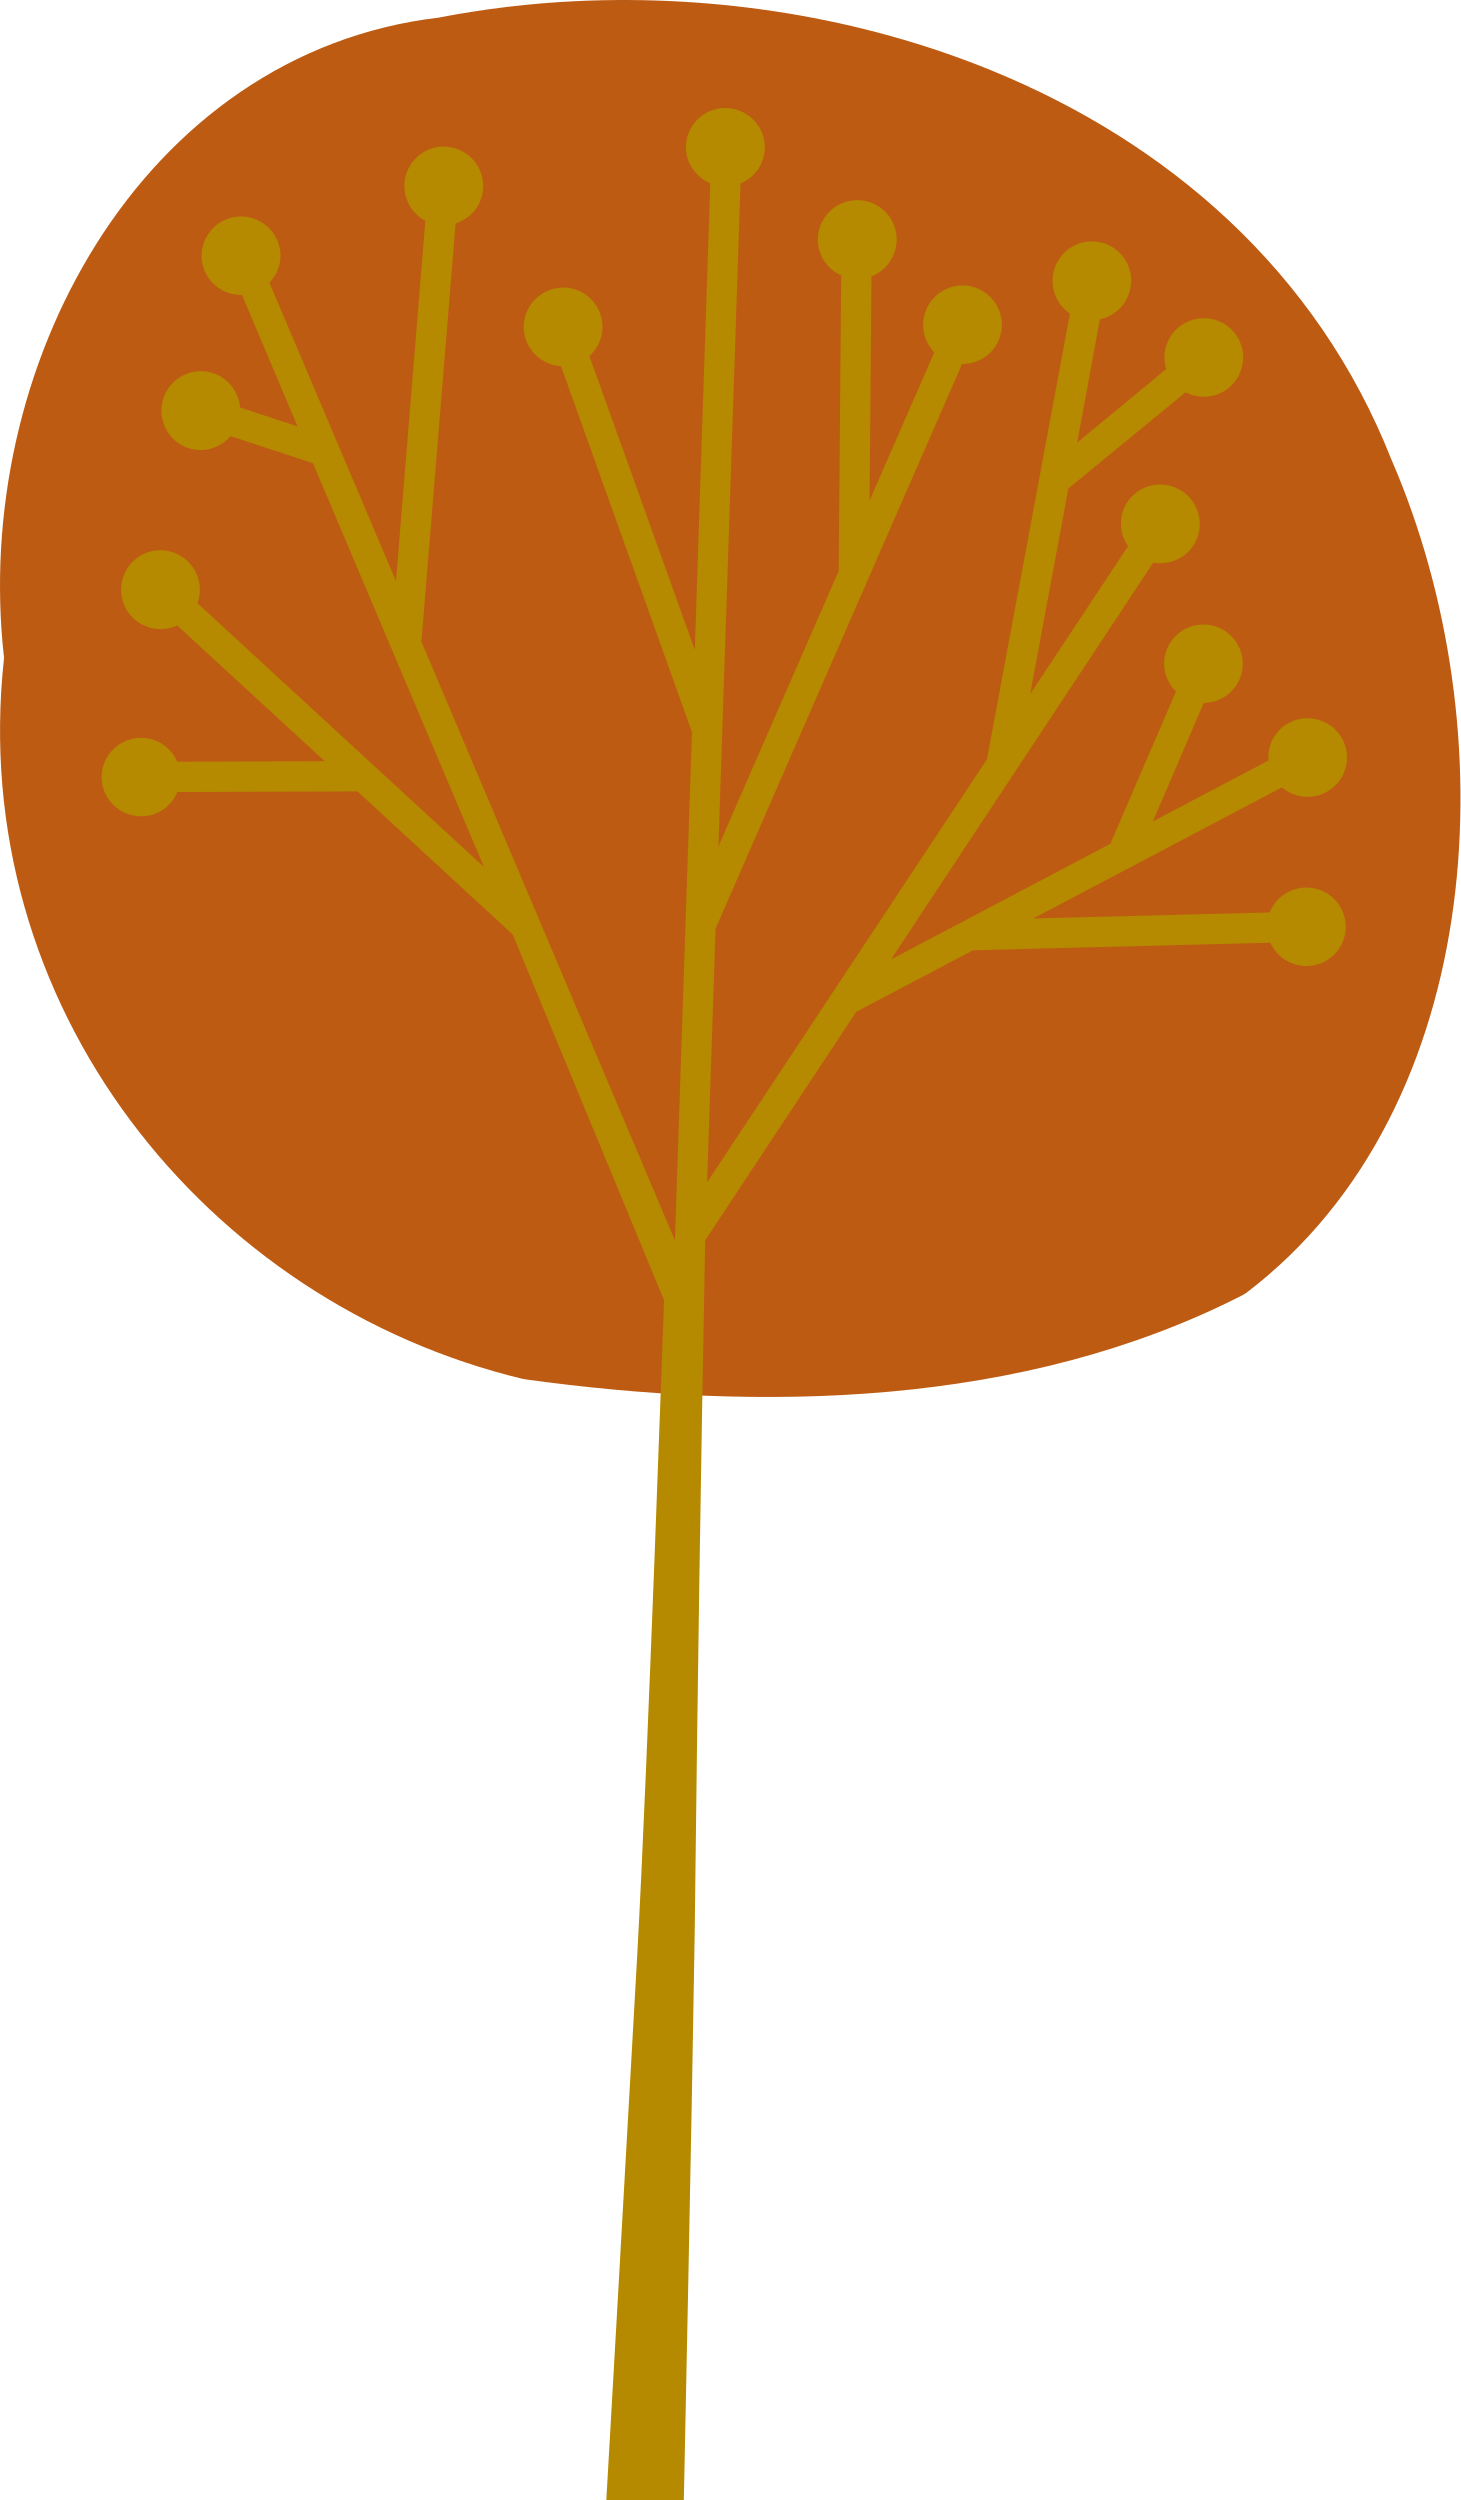
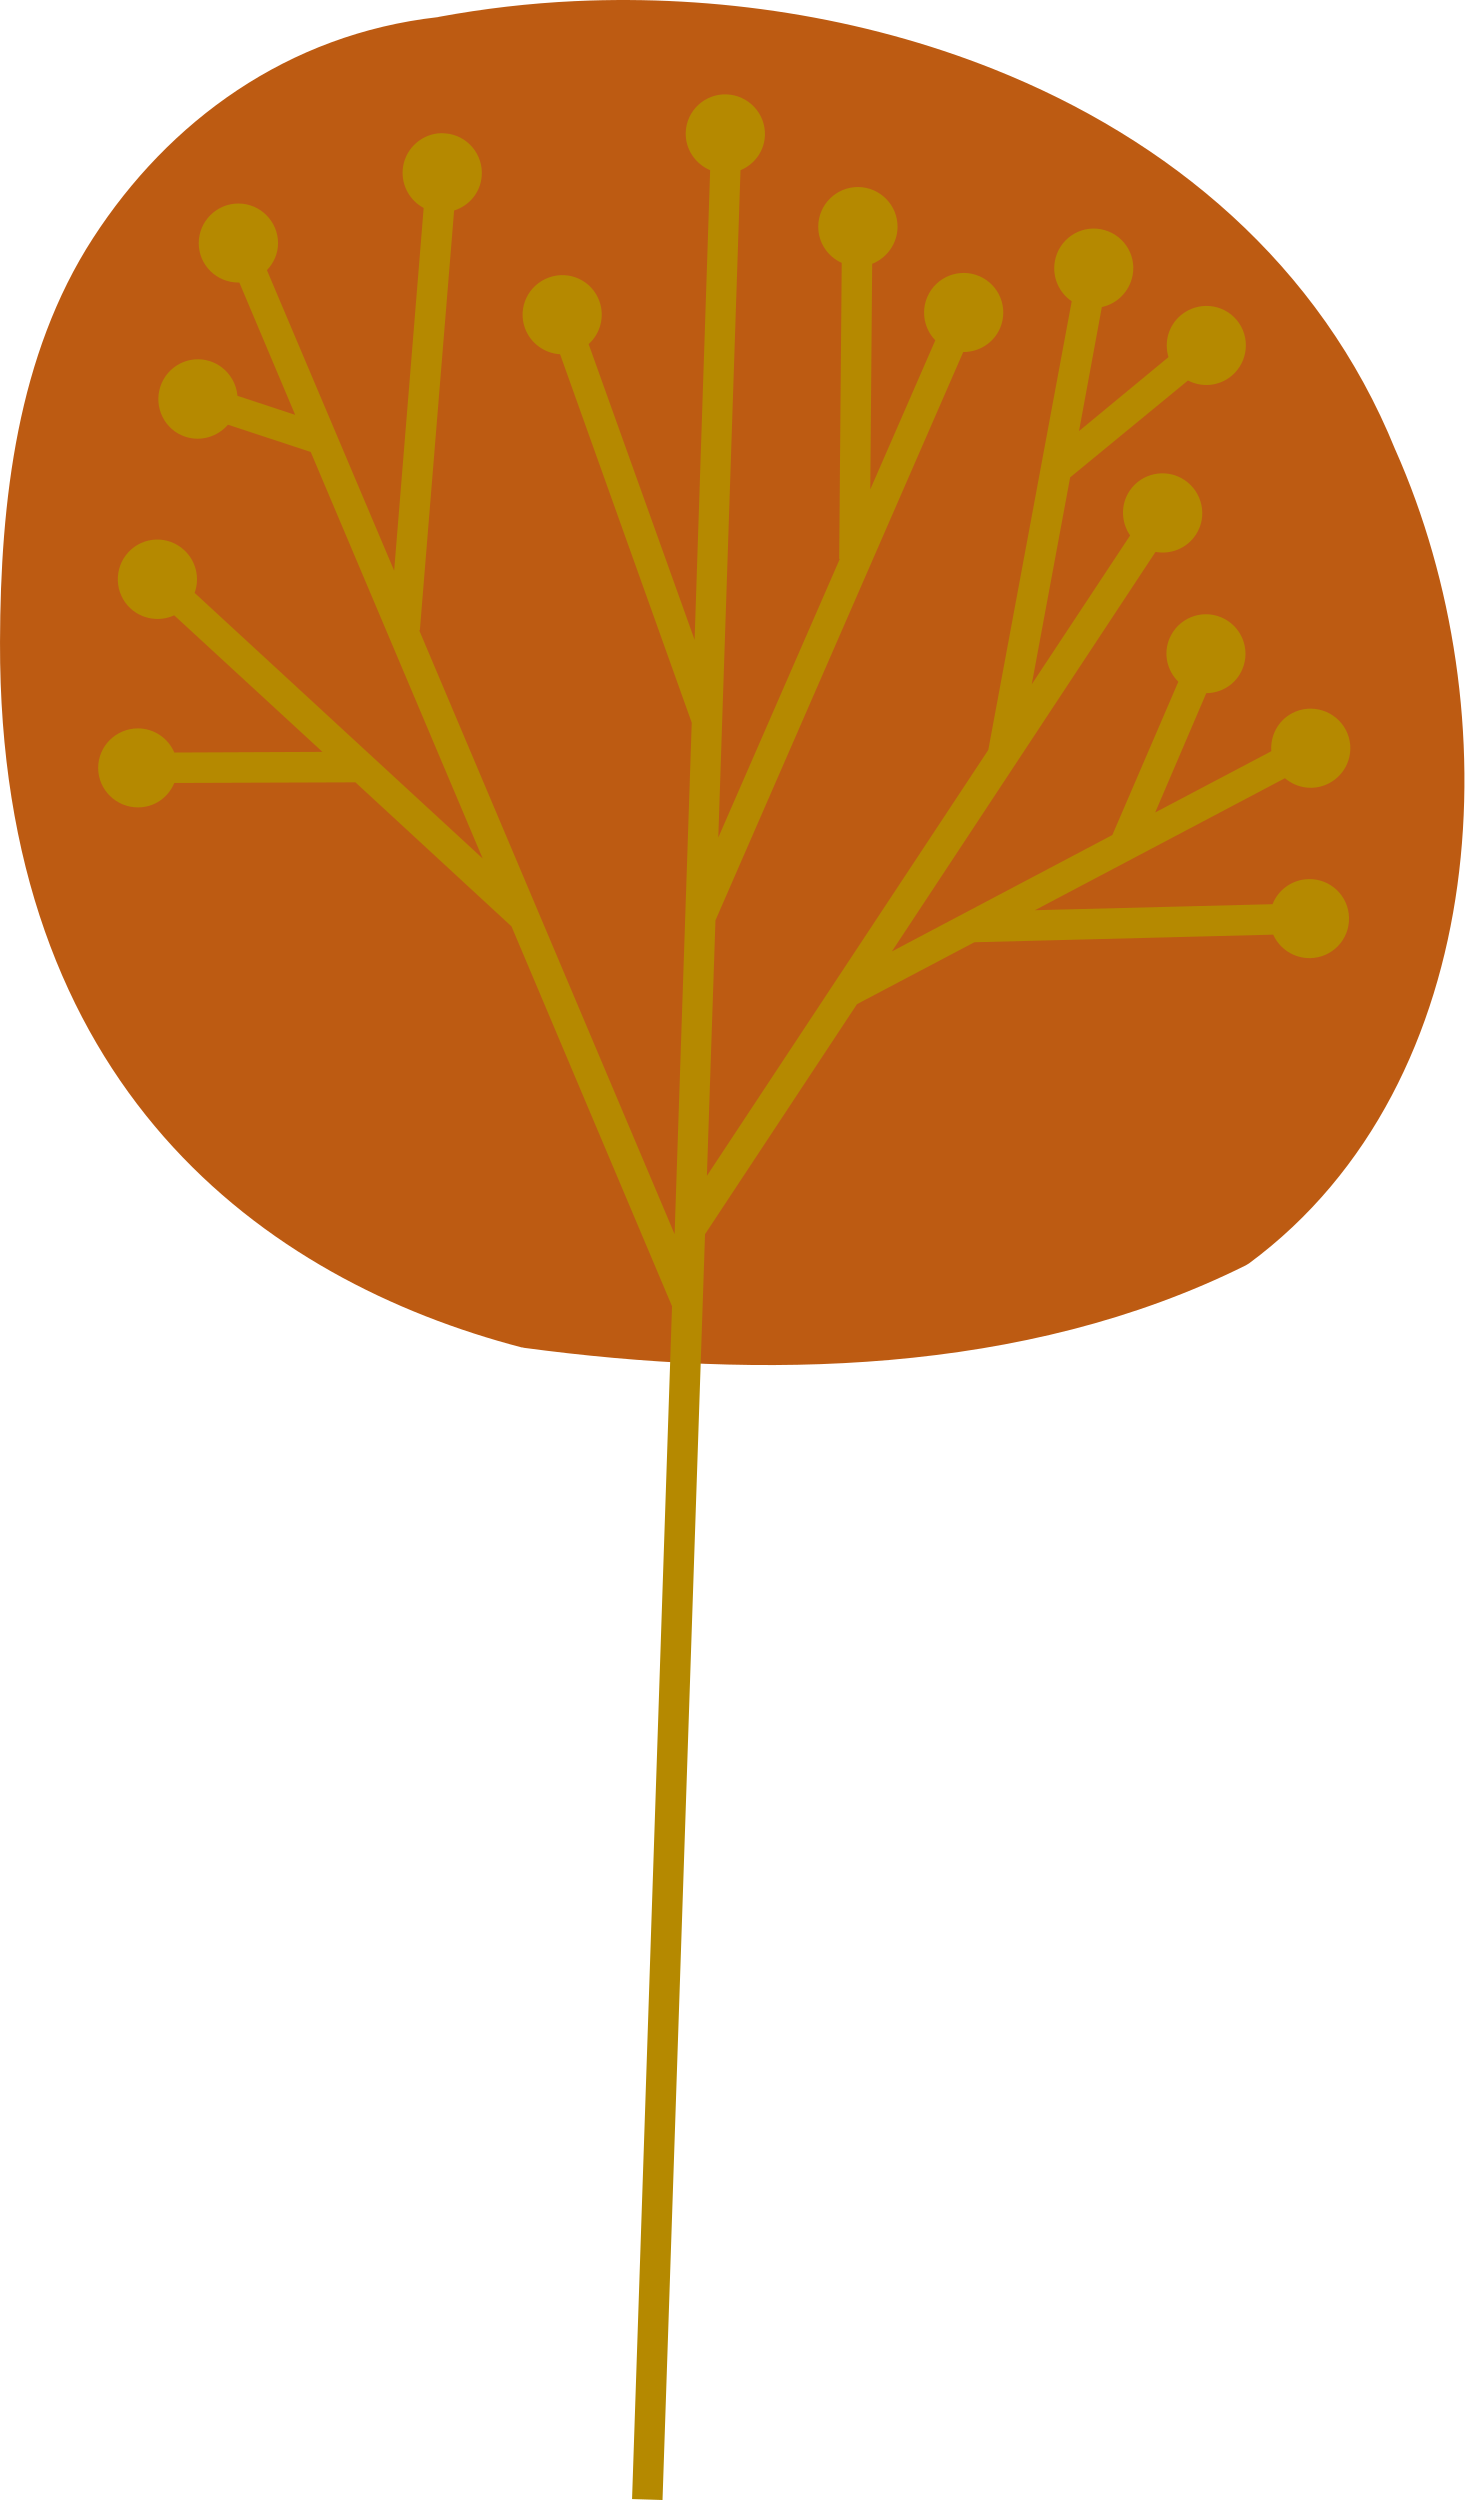
- <svg xmlns="http://www.w3.org/2000/svg" width="140" height="239.649" id="svg3269" version="1.1">
+ <svg xmlns="http://www.w3.org/2000/svg" width="140" height="239" id="svg3269" version="1.1">
  <defs id="defs3271" />
-   <g id="layer1" transform="translate(-697.8572,-622.4663)">
-     <path style="font-size:medium;font-style:normal;font-variant:normal;font-weight:normal;font-stretch:normal;text-indent:0;text-align:start;text-decoration:none;line-height:normal;letter-spacing:normal;word-spacing:normal;text-transform:none;direction:ltr;block-progression:tb;writing-mode:lr-tb;text-anchor:start;baseline-shift:baseline;color:#000000;fill:#bd5b12;fill-opacity:1;fill-rule:nonzero;stroke:none;stroke-width:4;marker:none;visibility:visible;display:inline;overflow:visible;enable-background:accumulate;font-family:Sans;-inkscape-font-specification:Sans" d="m 753.103,622.574 c -4.42,0.209 -8.769,0.738 -13.006,1.542 -0.042,0.005 -0.079,0.027 -0.121,0.032 -14.328,1.668 -25.638,10.176 -32.878,21.688 -7.181,11.416 -10.405,25.761 -8.862,39.63 0.006,0.052 -0.006,0.105 0,0.157 -3.615,33.248 19.347,61.73 49.756,69.03 l 0.091,0 0.091,0.032 c 22.5,3.105 47.643,2.768 68.841,-8.09 l 0.151,-0.094 0.151,-0.094 c 11.705,-8.899 17.943,-22.596 19.872,-37.112 1.926,-14.493 -0.388,-29.88 -5.898,-42.652 -0.009,-0.022 -0.022,-0.041 -0.03,-0.063 -7.166,-18.221 -21.557,-30.478 -38.292,-37.332 -12.567,-5.147 -26.48,-7.307 -39.865,-6.673 z" id="path4518" />
-     <path id="path5470" d="m 767.515,632.82 c -2.082,-0.071 -3.831,1.546 -3.902,3.626 -0.055,1.604 0.933,3.004 2.329,3.596 l -1.482,44.72 -10.102,-28.162 c 1.105,-0.993 1.56,-2.595 1.028,-4.079 -0.702,-1.96 -2.847,-2.967 -4.809,-2.266 -1.962,0.701 -3.001,2.844 -2.299,4.804 0.526,1.47 1.889,2.424 3.357,2.508 l 12.552,35.081 -1.633,48.709 -24.349,-57.502 0.06,0 3.267,-39.976 c 1.424,-0.445 2.502,-1.687 2.631,-3.263 0.171,-2.075 -1.371,-3.908 -3.448,-4.079 -0.26,-0.021 -0.507,-0.03 -0.756,0 -1.745,0.209 -3.178,1.629 -3.327,3.445 -0.127,1.547 0.706,2.97 1.996,3.656 l -2.813,34.537 -12.129,-28.615 c 0.64,-0.676 1.059,-1.565 1.059,-2.568 0,-2.082 -1.697,-3.777 -3.781,-3.777 -2.084,0 -3.781,1.695 -3.781,3.777 0,2.082 1.697,3.747 3.781,3.747 0.031,0 0.06,7.4e-4 0.091,0 l 5.323,12.6 -5.505,-1.813 c -0.123,-1.464 -1.116,-2.807 -2.601,-3.294 -1.98,-0.648 -4.1,0.439 -4.749,2.417 -0.649,1.978 0.409,4.126 2.389,4.774 1.499,0.491 3.089,-0.019 4.053,-1.148 l 7.894,2.599 16.394,38.707 -27.464,-25.291 c 0.51,-1.389 0.159,-3.015 -0.998,-4.079 -1.533,-1.41 -3.912,-1.32 -5.323,0.212 -1.412,1.531 -1.321,3.938 0.212,5.348 1.149,1.058 2.804,1.272 4.144,0.665 l 0.03,0 14.125,12.993 -14.125,0.06 c -0.577,-1.352 -1.916,-2.301 -3.478,-2.296 -2.084,0.006 -3.787,1.695 -3.781,3.777 0.006,2.082 1.727,3.753 3.811,3.747 1.573,-0.005 2.885,-0.958 3.448,-2.327 l 17.271,-0.06 14.881,13.718 14.504,35.049 c 0,0 -1.539,44.118 -2.558,62.614 -1.004,18.105 -2.973,52.405 -2.973,52.405 l 7.43,-0.002 c 0,0 0.767,-36.27 1.041,-54.328 0.284,-24.46 0.571,-43.703 1.008,-66.428 l 14.488,-21.907 11.191,-5.892 28.492,-0.725 c 0.6,1.342 1.976,2.266 3.539,2.236 2.083,-0.041 3.731,-1.756 3.69,-3.837 -0.041,-2.081 -1.758,-3.727 -3.841,-3.686 -1.572,0.031 -2.908,1.009 -3.448,2.387 l -22.655,0.574 23.834,-12.57 c 1.139,0.978 2.794,1.222 4.204,0.483 1.846,-0.966 2.57,-3.232 1.603,-5.076 -0.967,-1.844 -3.266,-2.567 -5.112,-1.601 -1.375,0.719 -2.104,2.172 -1.996,3.626 l -11.07,5.832 4.87,-11.361 0.03,0 c 1.46,-0.018 2.819,-0.866 3.418,-2.296 0.804,-1.921 -0.104,-4.122 -2.027,-4.925 -1.922,-0.803 -4.127,0.104 -4.93,2.025 -0.612,1.461 -0.217,3.06 0.847,4.109 l -6.291,14.595 -21.021,11.089 25.135,-38.042 0.03,0 c 1.437,0.255 2.955,-0.338 3.811,-1.632 1.149,-1.736 0.649,-4.079 -1.089,-5.227 -1.738,-1.148 -4.083,-0.679 -5.233,1.058 -0.875,1.322 -0.789,3.001 0.06,4.23 l -9.376,14.172 3.66,-19.701 11.222,-9.216 c 0.008,0.004 0.023,-0.004 0.03,0 1.309,0.67 2.945,0.549 4.144,-0.453 1.598,-1.336 1.821,-3.722 0.484,-5.318 -1.337,-1.596 -3.726,-1.789 -5.323,-0.453 -1.198,1.002 -1.61,2.583 -1.18,3.989 l -8.53,7.04 2.178,-11.815 0.03,0 c 1.437,-0.315 2.617,-1.487 2.904,-3.022 0.382,-2.046 -0.976,-4 -3.025,-4.381 -2.048,-0.381 -4.004,0.975 -4.386,3.022 -0.285,1.526 0.389,3.024 1.603,3.837 l -7.955,42.726 -26.829,40.55 0.817,-24.324 23.623,-54.118 c 1.471,0.012 2.888,-0.833 3.509,-2.266 0.827,-1.91 -0.054,-4.129 -1.966,-4.955 -1.912,-0.826 -4.133,0.054 -4.96,1.964 -0.626,1.446 -0.282,3.077 0.756,4.14 l -6.201,14.202 0.181,-21.484 c 1.392,-0.546 2.407,-1.92 2.42,-3.505 0.017,-2.082 -1.667,-3.79 -3.751,-3.807 -2.084,-0.017 -3.794,1.665 -3.811,3.747 -0.013,1.546 0.909,2.882 2.238,3.475 l -0.242,28.192 0.06,0 -11.584,26.53 2.117,-63.545 c 1.319,-0.551 2.277,-1.803 2.329,-3.324 0.071,-2.08 -1.577,-3.827 -3.66,-3.898 z" style="font-size:medium;font-style:normal;font-variant:normal;font-weight:normal;font-stretch:normal;text-indent:0;text-align:start;text-decoration:none;line-height:normal;letter-spacing:normal;word-spacing:normal;text-transform:none;direction:ltr;block-progression:tb;writing-mode:lr-tb;text-anchor:start;baseline-shift:baseline;color:#000000;fill:#b58900;fill-opacity:1;stroke:none;stroke-width:3;marker:none;visibility:visible;display:inline;overflow:visible;enable-background:accumulate;font-family:Sans;-inkscape-font-specification:Sans" />
+   <g id="layer1" transform="translate(-1077.159,-569.072)">
+     <path style="font-size:medium;font-style:normal;font-variant:normal;font-weight:normal;font-stretch:normal;text-indent:0;text-align:start;text-decoration:none;line-height:normal;letter-spacing:normal;word-spacing:normal;text-transform:none;direction:ltr;block-progression:tb;writing-mode:lr-tb;text-anchor:start;baseline-shift:baseline;color:#000000;fill:#bd5b12;fill-opacity:1;fill-rule:nonzero;stroke:none;stroke-width:4;marker:none;visibility:visible;display:inline;overflow:visible;enable-background:accumulate;font-family:Sans;-inkscape-font-specification:Sans" d="m 1132.175,569.177 c -4.432,0.204 -8.793,0.719 -13.041,1.503 -0.042,0.005 -0.08,0.026 -0.121,0.031 -14.367,1.626 -25.707,9.917 -32.967,21.135 -7.2,11.125 -8.849,25.016 -8.886,38.62 -0.115,42.602 25.226,60.983 49.89,67.424 l 0.091,0 0.091,0.031 c 22.561,3.026 47.772,2.697 69.027,-7.883 l 0.152,-0.092 0.152,-0.092 c 11.736,-8.672 17.991,-22.02 19.926,-36.166 1.931,-14.123 -0.389,-29.118 -5.914,-41.565 -0.01,-0.022 -0.021,-0.04 -0.03,-0.061 -7.185,-17.756 -21.615,-29.701 -38.396,-36.381 -12.601,-5.016 -26.552,-7.121 -39.973,-6.503 z" id="path4518" />
+     <path style="font-size:medium;font-style:normal;font-variant:normal;font-weight:normal;font-stretch:normal;text-indent:0;text-align:start;text-decoration:none;line-height:normal;letter-spacing:normal;word-spacing:normal;text-transform:none;direction:ltr;block-progression:tb;writing-mode:lr-tb;text-anchor:start;baseline-shift:baseline;color:#000000;fill:#b58900;fill-opacity:1;stroke:none;stroke-width:3;marker:none;visibility:visible;display:inline;overflow:visible;enable-background:accumulate;font-family:Sans;-inkscape-font-specification:Sans" d="m 1146.626,578.093 c -2.088,-0.071 -3.841,1.552 -3.912,3.64 -0.055,1.611 0.935,3.016 2.335,3.61 l -1.486,44.898 -10.13,-28.273 c 1.108,-0.997 1.564,-2.606 1.031,-4.095 -0.704,-1.968 -2.855,-2.979 -4.822,-2.275 -1.967,0.704 -3.009,2.856 -2.305,4.823 0.528,1.476 1.894,2.434 3.366,2.518 l 12.586,35.22 -1.638,48.902 -24.414,-57.73 0.06,0 3.275,-40.135 c 1.428,-0.446 2.508,-1.694 2.639,-3.276 0.171,-2.083 -1.375,-3.924 -3.458,-4.095 -0.26,-0.021 -0.508,-0.03 -0.758,0 -1.75,0.21 -3.186,1.636 -3.336,3.458 -0.128,1.553 0.708,2.982 2.002,3.671 l -2.821,34.674 -12.162,-28.728 c 0.642,-0.678 1.062,-1.571 1.062,-2.579 0,-2.09 -1.702,-3.792 -3.791,-3.792 -2.089,0 -3.791,1.702 -3.791,3.792 0,2.09 1.702,3.762 3.791,3.762 0.031,0 0.06,7.5e-4 0.091,0 l 5.338,12.65 -5.52,-1.82 c -0.123,-1.47 -1.119,-2.818 -2.608,-3.307 -1.985,-0.651 -4.111,0.441 -4.762,2.427 -0.651,1.986 0.411,4.142 2.396,4.793 1.503,0.493 3.097,-0.019 4.064,-1.153 l 7.916,2.609 16.438,38.861 -27.538,-25.391 c 0.511,-1.395 0.159,-3.027 -1.001,-4.095 -1.537,-1.416 -3.922,-1.325 -5.338,0.212 -1.415,1.537 -1.325,3.954 0.212,5.37 1.153,1.062 2.812,1.277 4.155,0.667 l 0.03,0 14.163,13.045 -14.163,0.061 c -0.579,-1.357 -1.921,-2.31 -3.488,-2.306 -2.089,0.006 -3.797,1.702 -3.791,3.792 0.01,2.09 1.732,3.768 3.821,3.762 1.577,-0.005 2.893,-0.962 3.457,-2.336 l 17.317,-0.061 14.921,13.773 15.346,36.312 -3.821,114.034 2.912,0.091 4.064,-121.011 14.527,-21.994 11.222,-5.916 28.569,-0.728 c 0.601,1.347 1.982,2.275 3.548,2.245 2.089,-0.041 3.741,-1.763 3.7,-3.853 -0.041,-2.089 -1.763,-3.742 -3.852,-3.701 -1.577,0.031 -2.916,1.013 -3.458,2.397 l -22.716,0.576 23.899,-12.62 c 1.142,0.982 2.801,1.226 4.216,0.485 1.851,-0.97 2.577,-3.245 1.607,-5.096 -0.969,-1.851 -3.275,-2.577 -5.125,-1.608 -1.379,0.722 -2.11,2.18 -2.002,3.64 l -11.1,5.855 4.883,-11.406 0.03,0 c 1.464,-0.018 2.827,-0.869 3.427,-2.306 0.806,-1.928 -0.104,-4.139 -2.032,-4.945 -1.928,-0.806 -4.138,0.104 -4.944,2.033 -0.613,1.467 -0.217,3.072 0.849,4.126 l -6.308,14.652 -21.078,11.133 25.203,-38.193 0.03,0 c 1.441,0.256 2.963,-0.34 3.821,-1.638 1.152,-1.743 0.651,-4.096 -1.092,-5.248 -1.743,-1.153 -4.095,-0.682 -5.247,1.062 -0.877,1.327 -0.791,3.013 0.06,4.247 l -9.402,14.228 3.67,-19.779 11.252,-9.253 c 0.01,0.004 0.023,-0.004 0.03,0 1.313,0.673 2.953,0.551 4.155,-0.455 1.602,-1.341 1.826,-3.737 0.485,-5.339 -1.341,-1.603 -3.736,-1.796 -5.338,-0.455 -1.202,1.006 -1.614,2.593 -1.183,4.004 l -8.553,7.068 2.184,-11.861 0.03,0 c 1.441,-0.316 2.624,-1.493 2.912,-3.034 0.383,-2.054 -0.979,-4.016 -3.033,-4.399 -2.054,-0.383 -4.015,0.979 -4.398,3.034 -0.286,1.533 0.39,3.036 1.607,3.853 l -7.976,42.895 -26.901,40.711 0.819,-24.421 23.686,-54.332 c 1.475,0.012 2.896,-0.837 3.518,-2.275 0.83,-1.918 -0.053,-4.145 -1.971,-4.975 -1.918,-0.83 -4.144,0.054 -4.974,1.972 -0.628,1.452 -0.283,3.089 0.758,4.156 l -6.217,14.258 0.182,-21.569 c 1.396,-0.548 2.413,-1.928 2.426,-3.519 0.017,-2.09 -1.671,-3.805 -3.761,-3.822 -2.089,-0.017 -3.804,1.672 -3.821,3.762 -0.013,1.553 0.911,2.894 2.244,3.489 l -0.243,28.304 0.06,0 -11.616,26.635 2.123,-63.797 c 1.323,-0.554 2.283,-1.811 2.335,-3.337 0.071,-2.089 -1.582,-3.842 -3.67,-3.913 z" id="path5100" />
  </g>
</svg>
